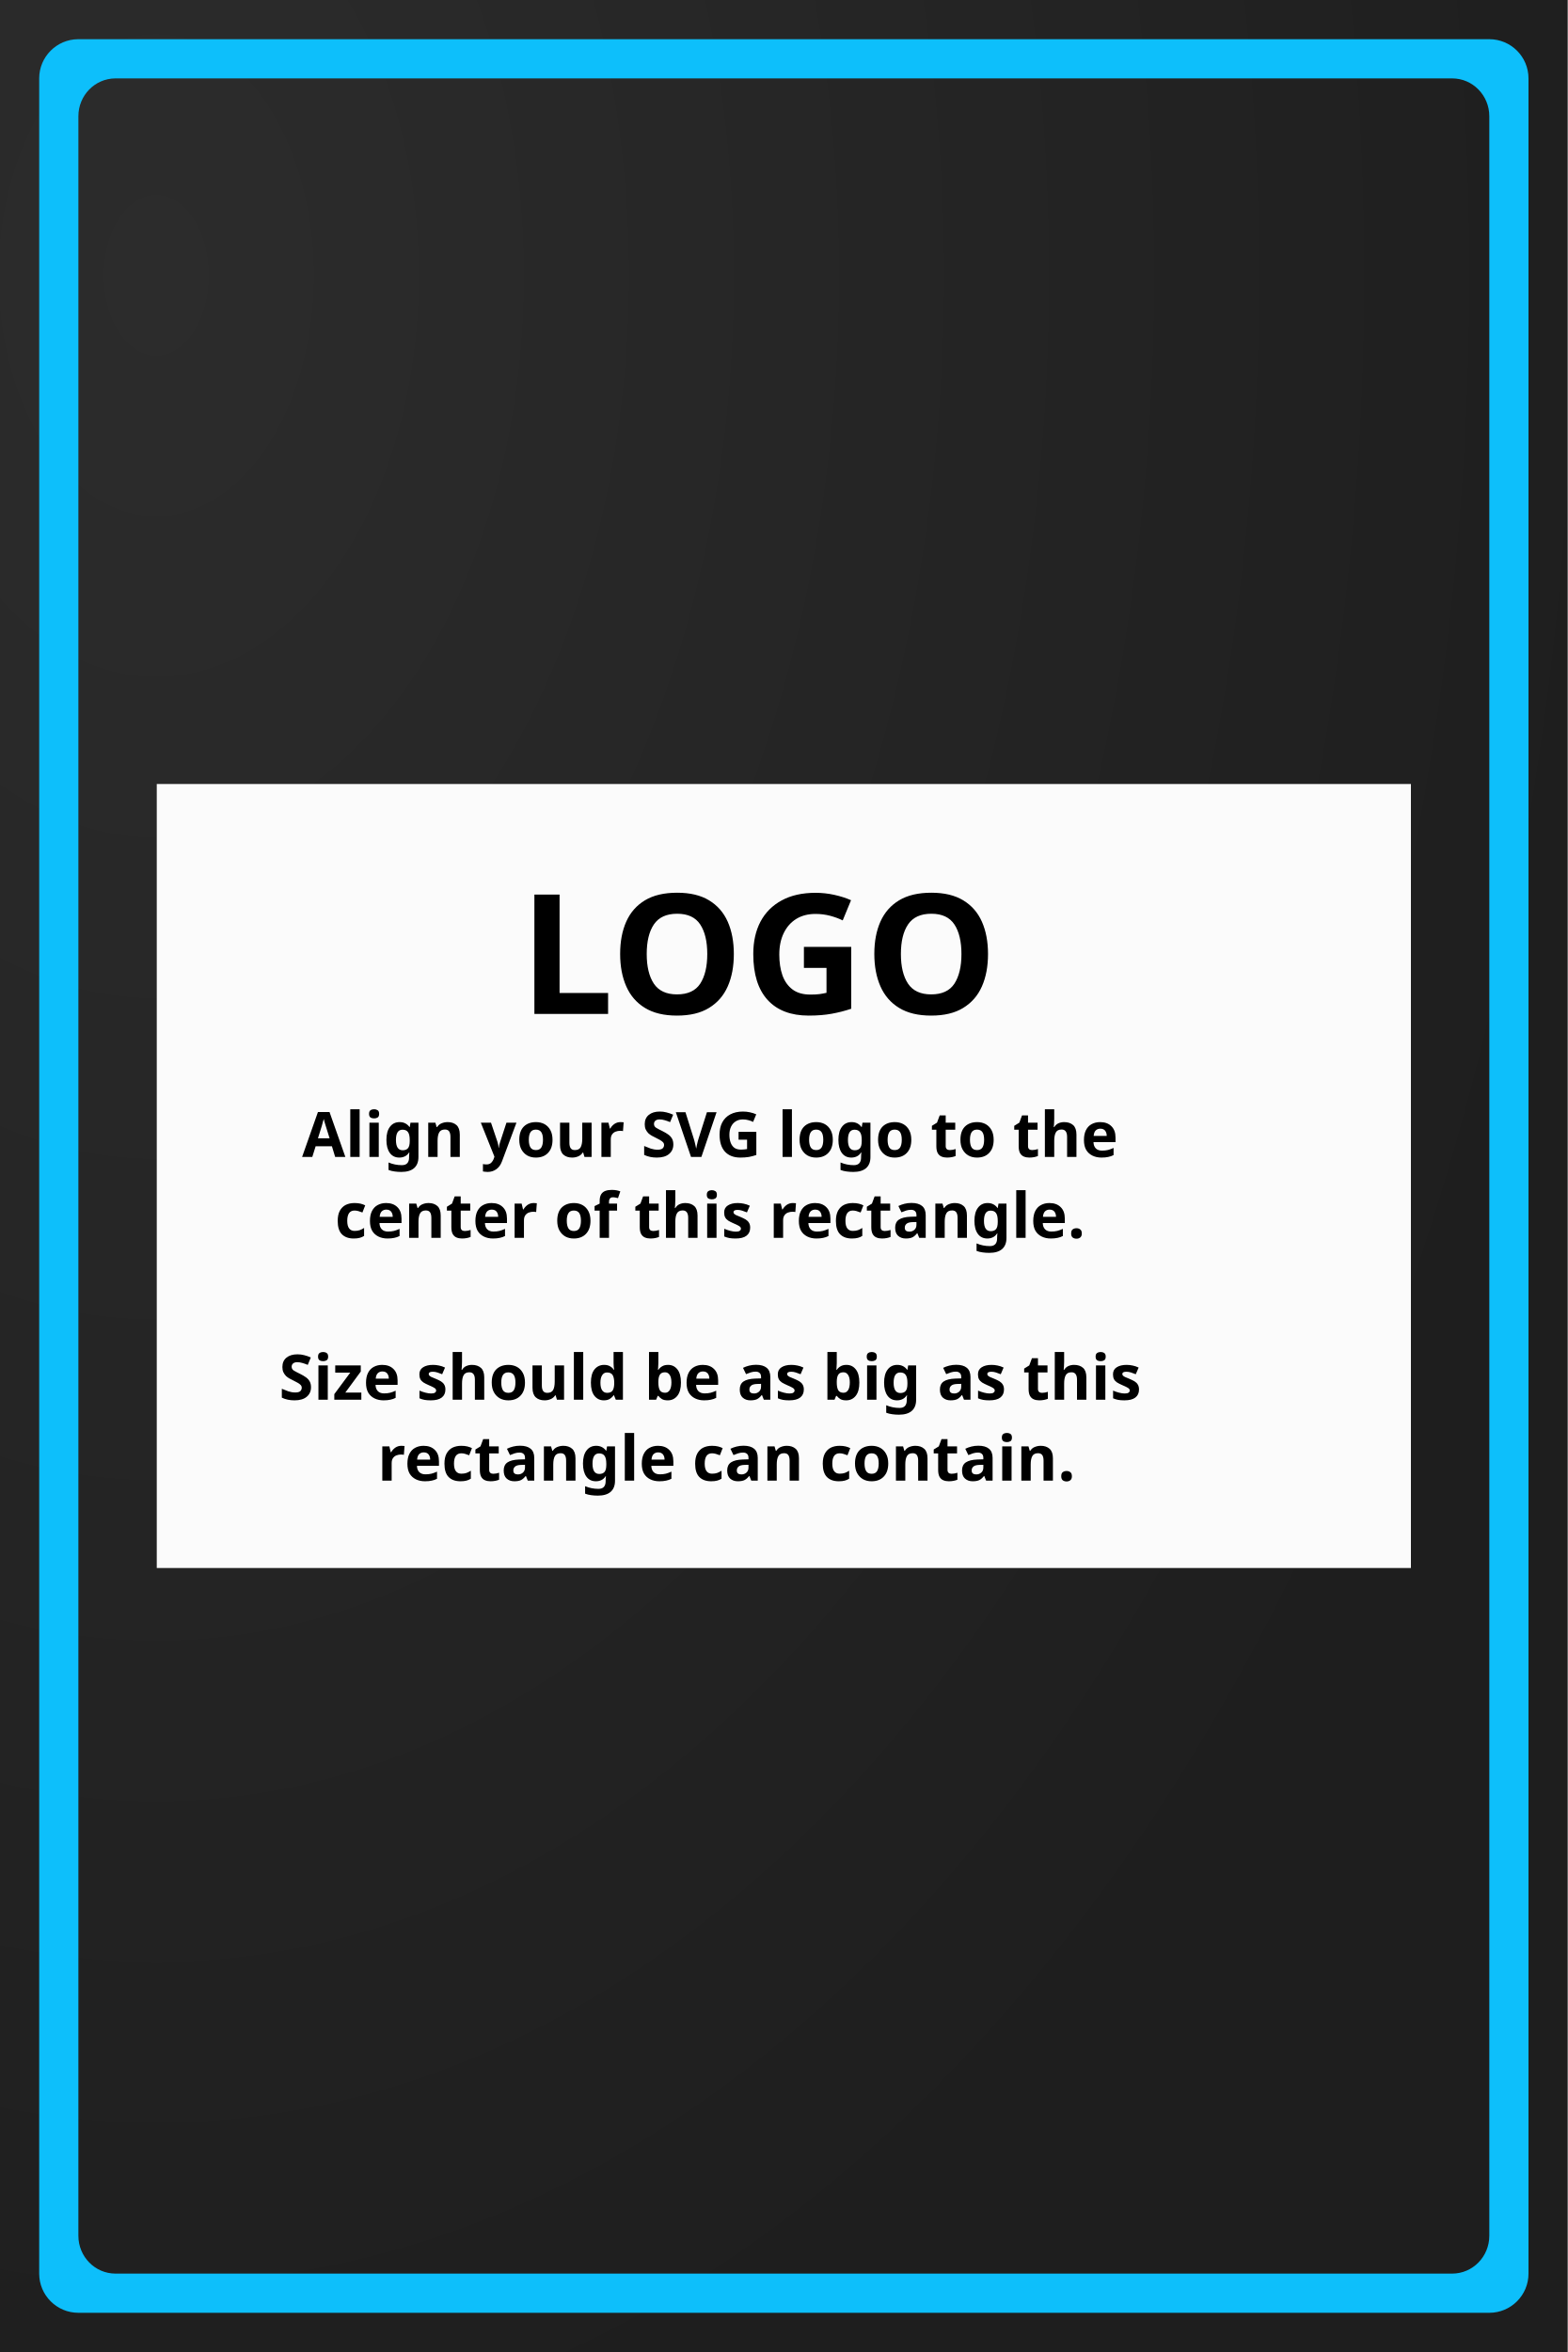
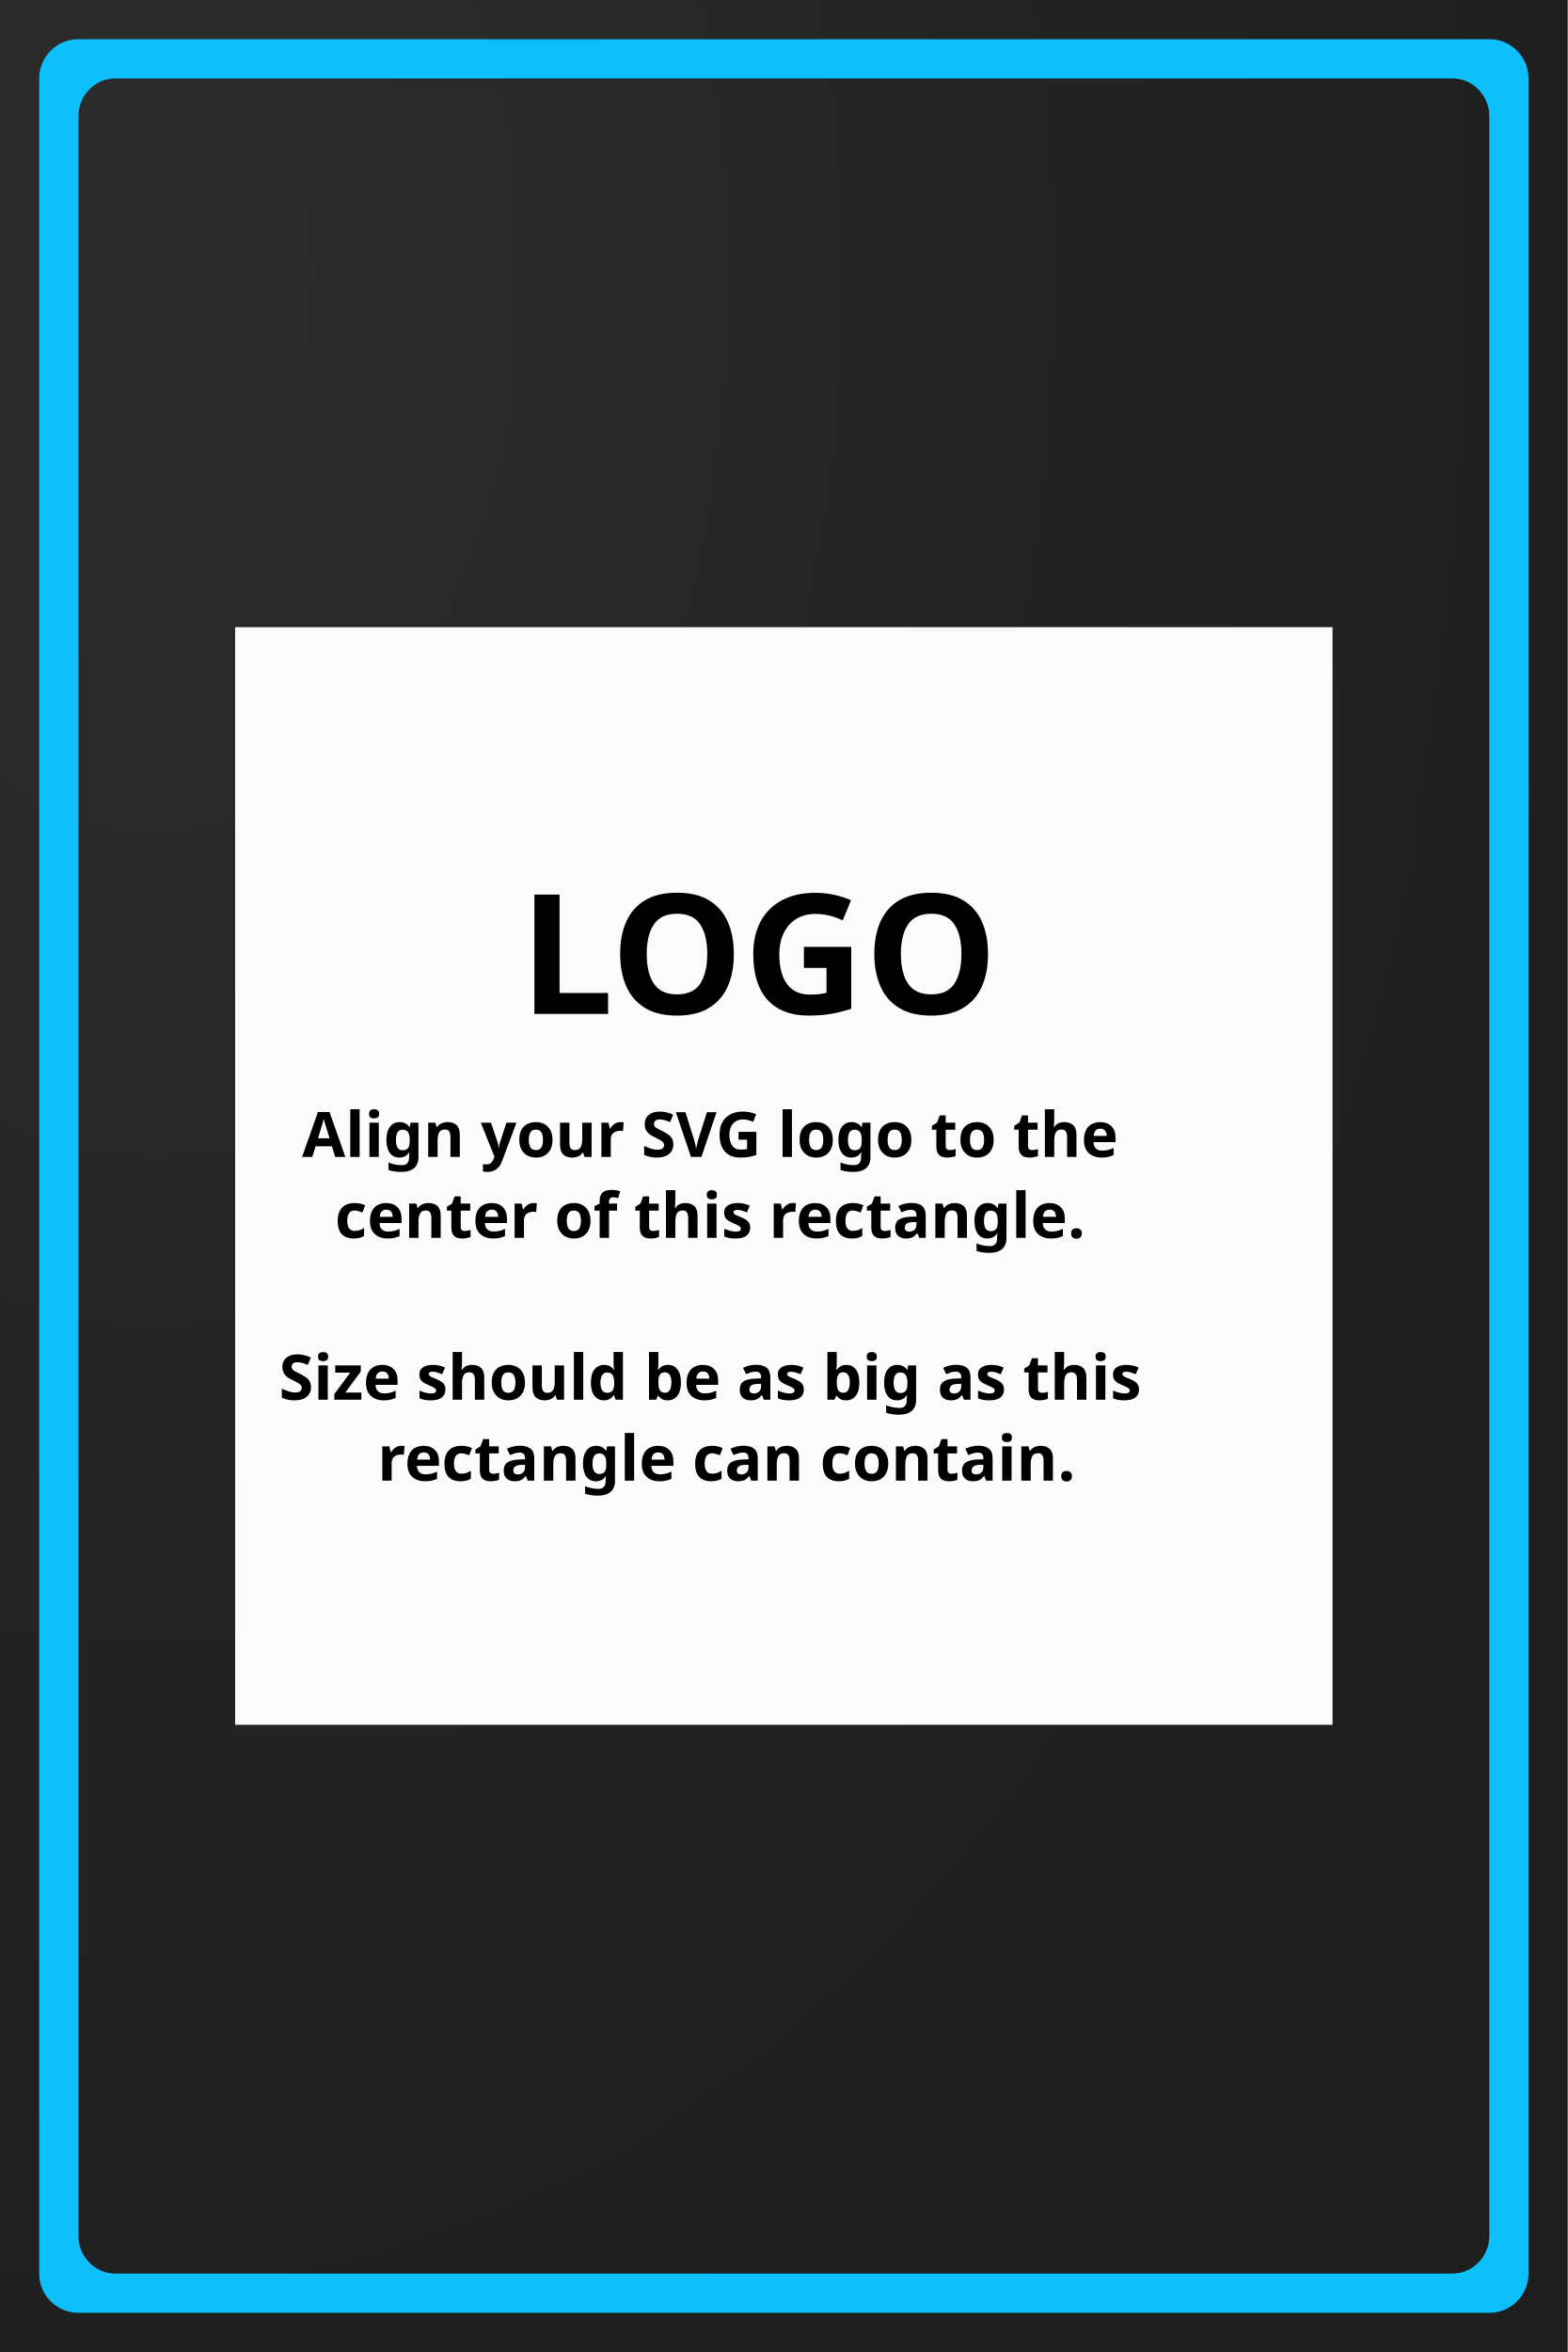
<svg xmlns="http://www.w3.org/2000/svg" xmlns:xlink="http://www.w3.org/1999/xlink" width="1000" height="1500" viewBox="0 0 264.583 396.875" version="1.1" id="svg8">
  <defs id="defs2">
    <linearGradient id="linearGradient847">
      <stop style="stop-color:#282828;stop-opacity:1" offset="0" id="stop843" />
      <stop style="stop-color:#191919;stop-opacity:1" offset="1" id="stop845" />
    </linearGradient>
    <radialGradient xlink:href="#linearGradient847" id="radialGradient849" cx="26.375" cy="97.114" fx="26.375" fy="97.114" r="132.292" gradientTransform="matrix(0,3.073488,-2.009916,0,221.566,-34.61139)" gradientUnits="userSpaceOnUse" />
  </defs>
  <g id="layer1">
    <rect style="opacity:0.98;fill:url(#radialGradient849);fill-opacity:1;stroke-width:2.646" id="rect841" width="264.583" height="396.875" x="-5.0862632e-06" y="-4.7961635e-14" />
    <g id="g1876">
-       <rect style="opacity:0.98;fill:#ffffff;fill-opacity:1;stroke-width:3.036" id="rect1218" width="211.667" height="132.292" x="26.458" y="132.292" />
+       <rect style="opacity:0.98;fill:#ffffff;fill-opacity:1;stroke-width:3.036" id="rect1218" width="185.208" height="185.208" x="39.688" y="105.833" />
      <text xml:space="preserve" style="font-size:28.222px;line-height:1.25;font-family:Quicksand;-inkscape-font-specification:Quicksand;letter-spacing:0px;word-spacing:0px;stroke-width:0.265" x="87.643" y="171.089" id="text1222">
        <tspan id="tspan1220" x="87.643" y="171.089" style="font-style:normal;font-variant:normal;font-weight:bold;font-stretch:normal;font-size:28.222px;font-family:sans-serif;-inkscape-font-specification:'sans-serif Bold';stroke-width:0.265" dy="0">LOGO</tspan>
      </text>
      <text xml:space="preserve" style="font-style:normal;font-variant:normal;font-weight:500;font-stretch:normal;font-size:10.583px;line-height:1.25;font-family:Quicksand;-inkscape-font-specification:'Quicksand Medium';letter-spacing:0px;word-spacing:0px;stroke-width:0.265" x="132.24" y="195.221" id="text1226">
        <tspan id="tspan1224" x="132.24" y="195.221" style="font-style:normal;font-variant:normal;font-weight:bold;font-stretch:normal;font-family:sans-serif;-inkscape-font-specification:'sans-serif Bold';text-align:center;text-anchor:middle;stroke-width:0.265">Align your SVG logo to the</tspan>
        <tspan x="132.24" y="208.876" style="font-style:normal;font-variant:normal;font-weight:bold;font-stretch:normal;font-family:sans-serif;-inkscape-font-specification:'sans-serif Bold';text-align:center;text-anchor:middle;stroke-width:0.265" id="tspan1228">center of this rectangle.</tspan>
        <tspan x="132.24" y="222.531" style="font-style:normal;font-variant:normal;font-weight:bold;font-stretch:normal;font-family:sans-serif;-inkscape-font-specification:'sans-serif Bold';text-align:center;text-anchor:middle;stroke-width:0.265" id="tspan1242" />
        <tspan x="132.24" y="236.186" style="font-style:normal;font-variant:normal;font-weight:bold;font-stretch:normal;font-family:sans-serif;-inkscape-font-specification:'sans-serif Bold';text-align:center;text-anchor:middle;stroke-width:0.265" id="tspan1236">Size should be as big as this</tspan>
        <tspan x="132.24" y="249.84" style="font-style:normal;font-variant:normal;font-weight:bold;font-stretch:normal;font-family:sans-serif;-inkscape-font-specification:'sans-serif Bold';text-align:center;text-anchor:middle;stroke-width:0.265" id="tspan1240">rectangle can contain.</tspan>
      </text>
    </g>
    <path id="rect3410" style="opacity:0.98;fill:#0cc2ff;fill-opacity:1;stroke-width:46.344" d="M 49.832 25 A 25 25 0 0 0 25 50 L 25 1450 A 25 25 0 0 0 50 1475 L 950 1475 A 25 25 0 0 0 975 1450 L 975 50 A 25 25 0 0 0 950 25 L 50 25 A 25 25 0 0 0 49.832 25 z M 73.543 50 A 23.684 24.138 0 0 1 73.684 50 L 926.316 50 A 23.684 24.138 0 0 1 950 74.139 L 950 1425.861 A 23.684 24.138 0 0 1 926.316 1450 L 73.684 1450 A 23.684 24.138 0 0 1 50 1425.861 L 50 74.139 A 23.684 24.138 0 0 1 73.543 50 z " transform="scale(0.2645833)" />
  </g>
</svg>
